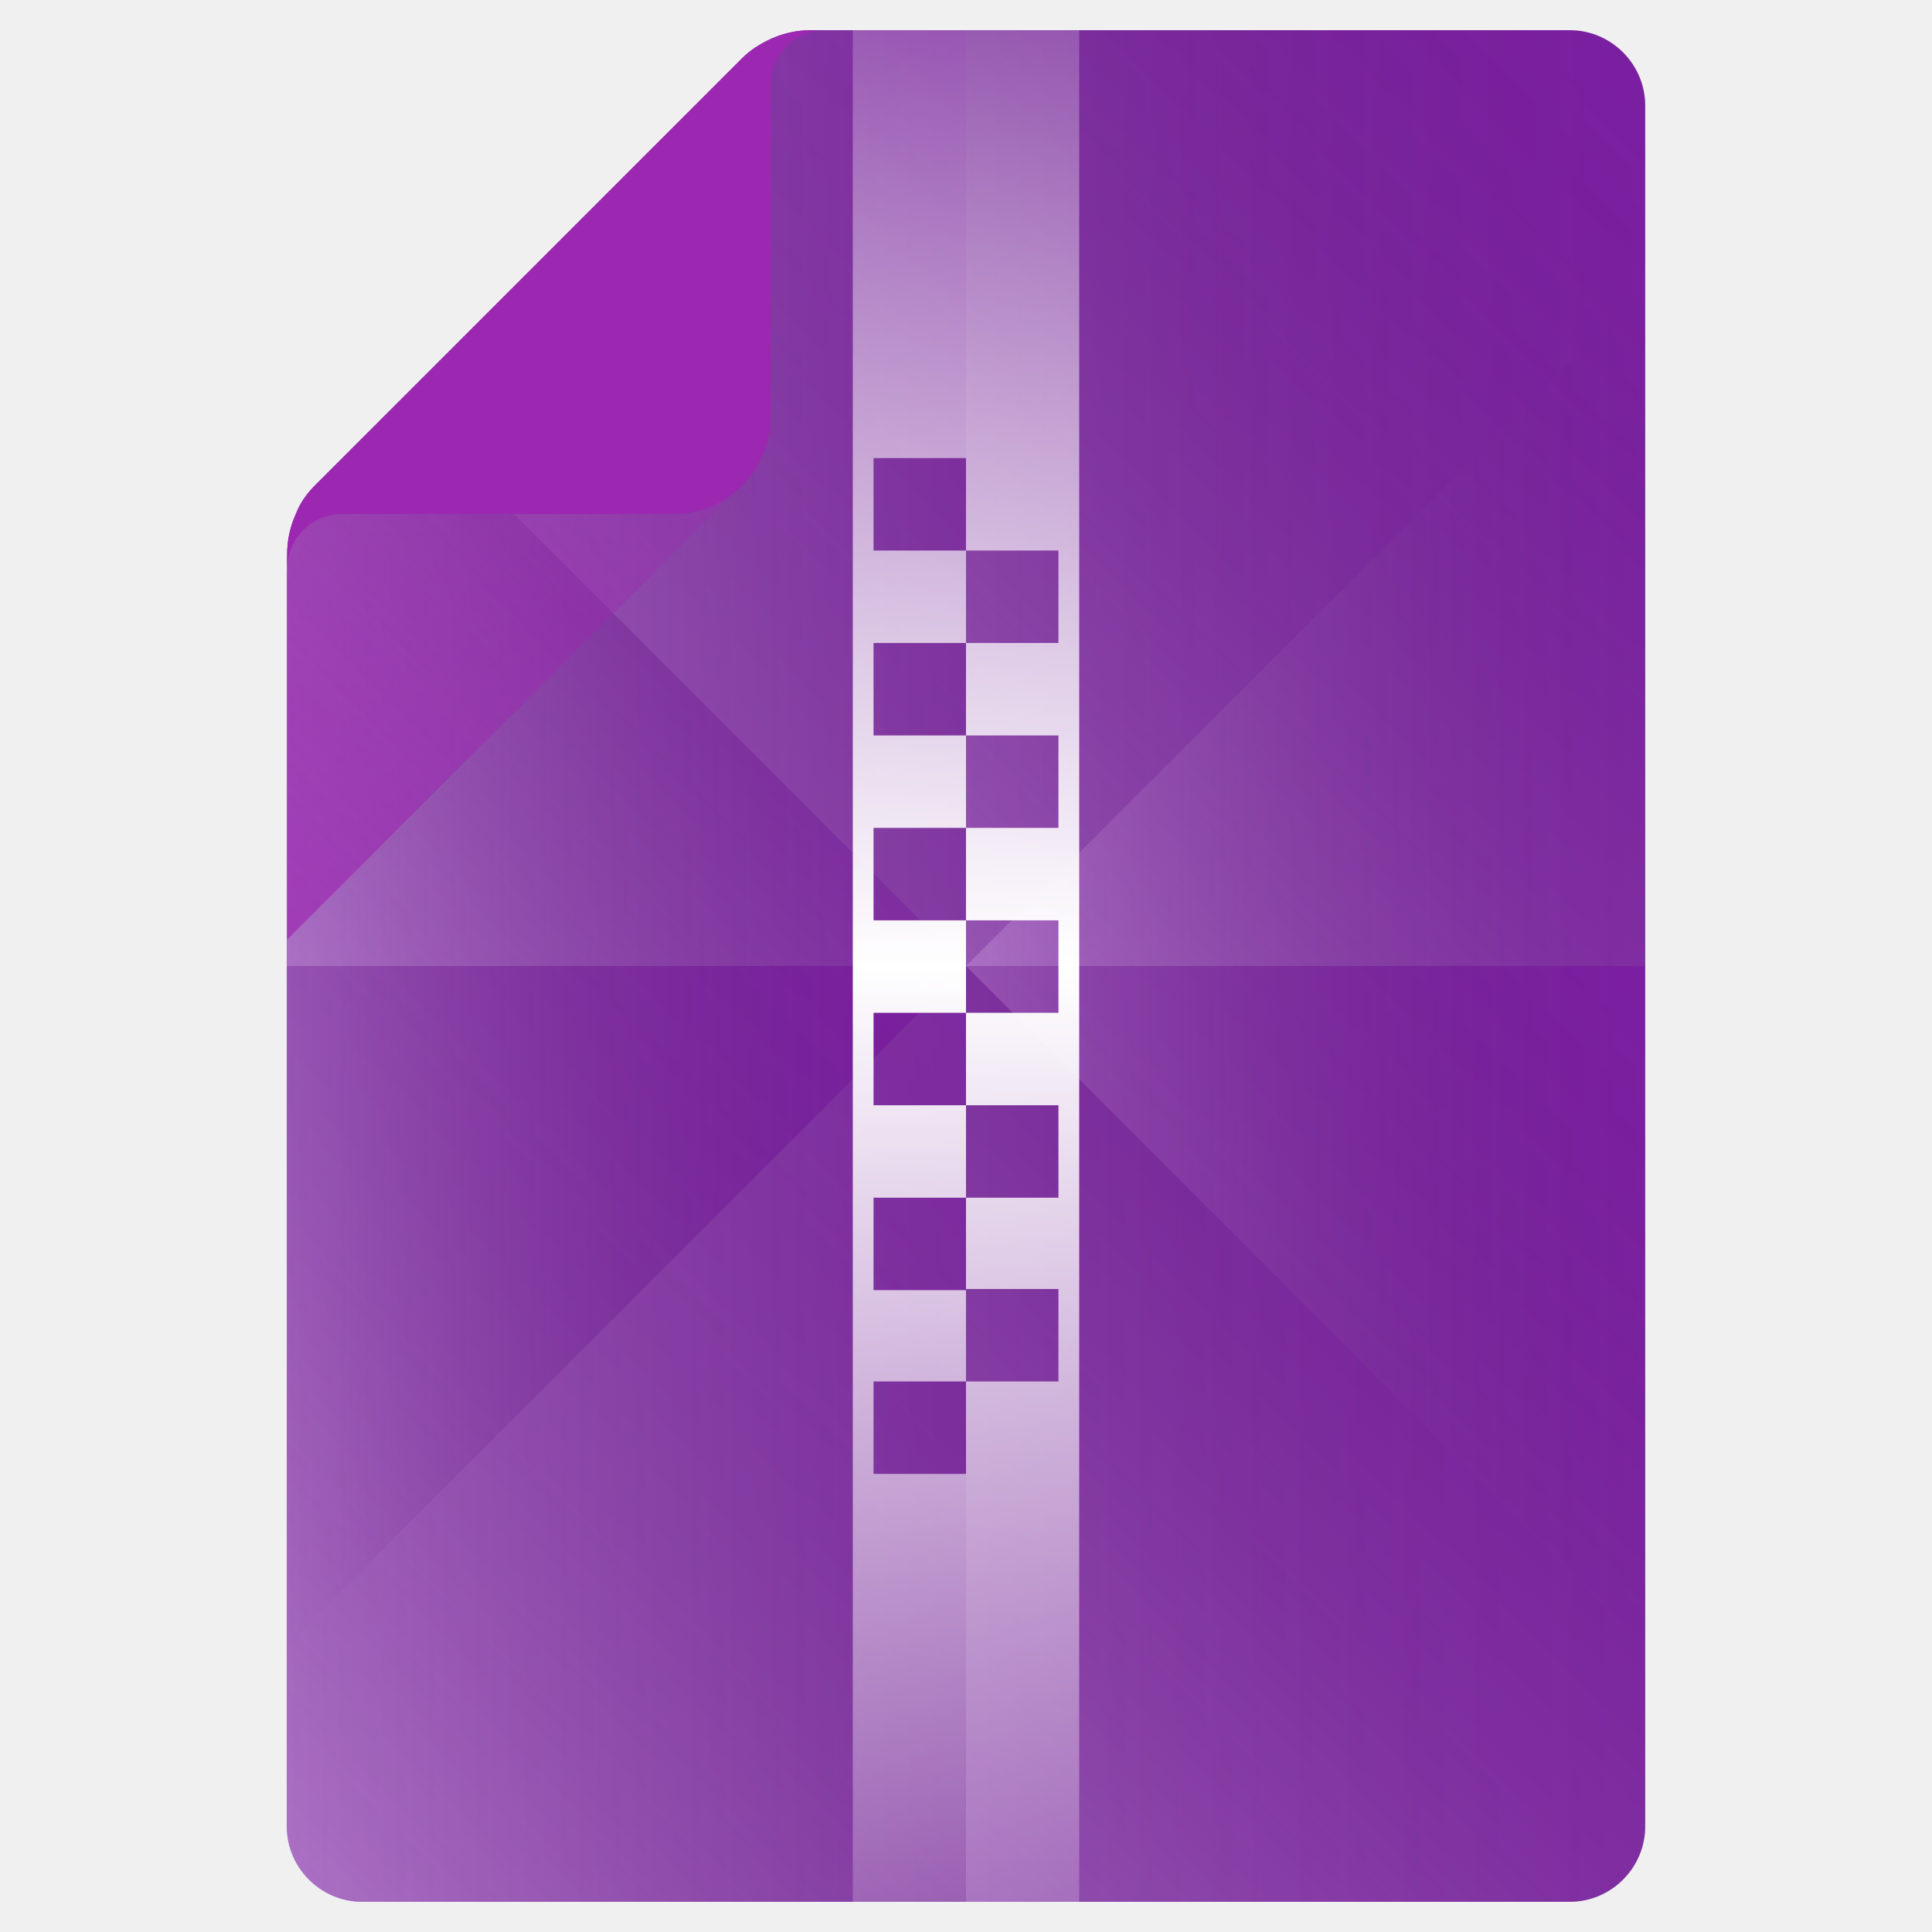
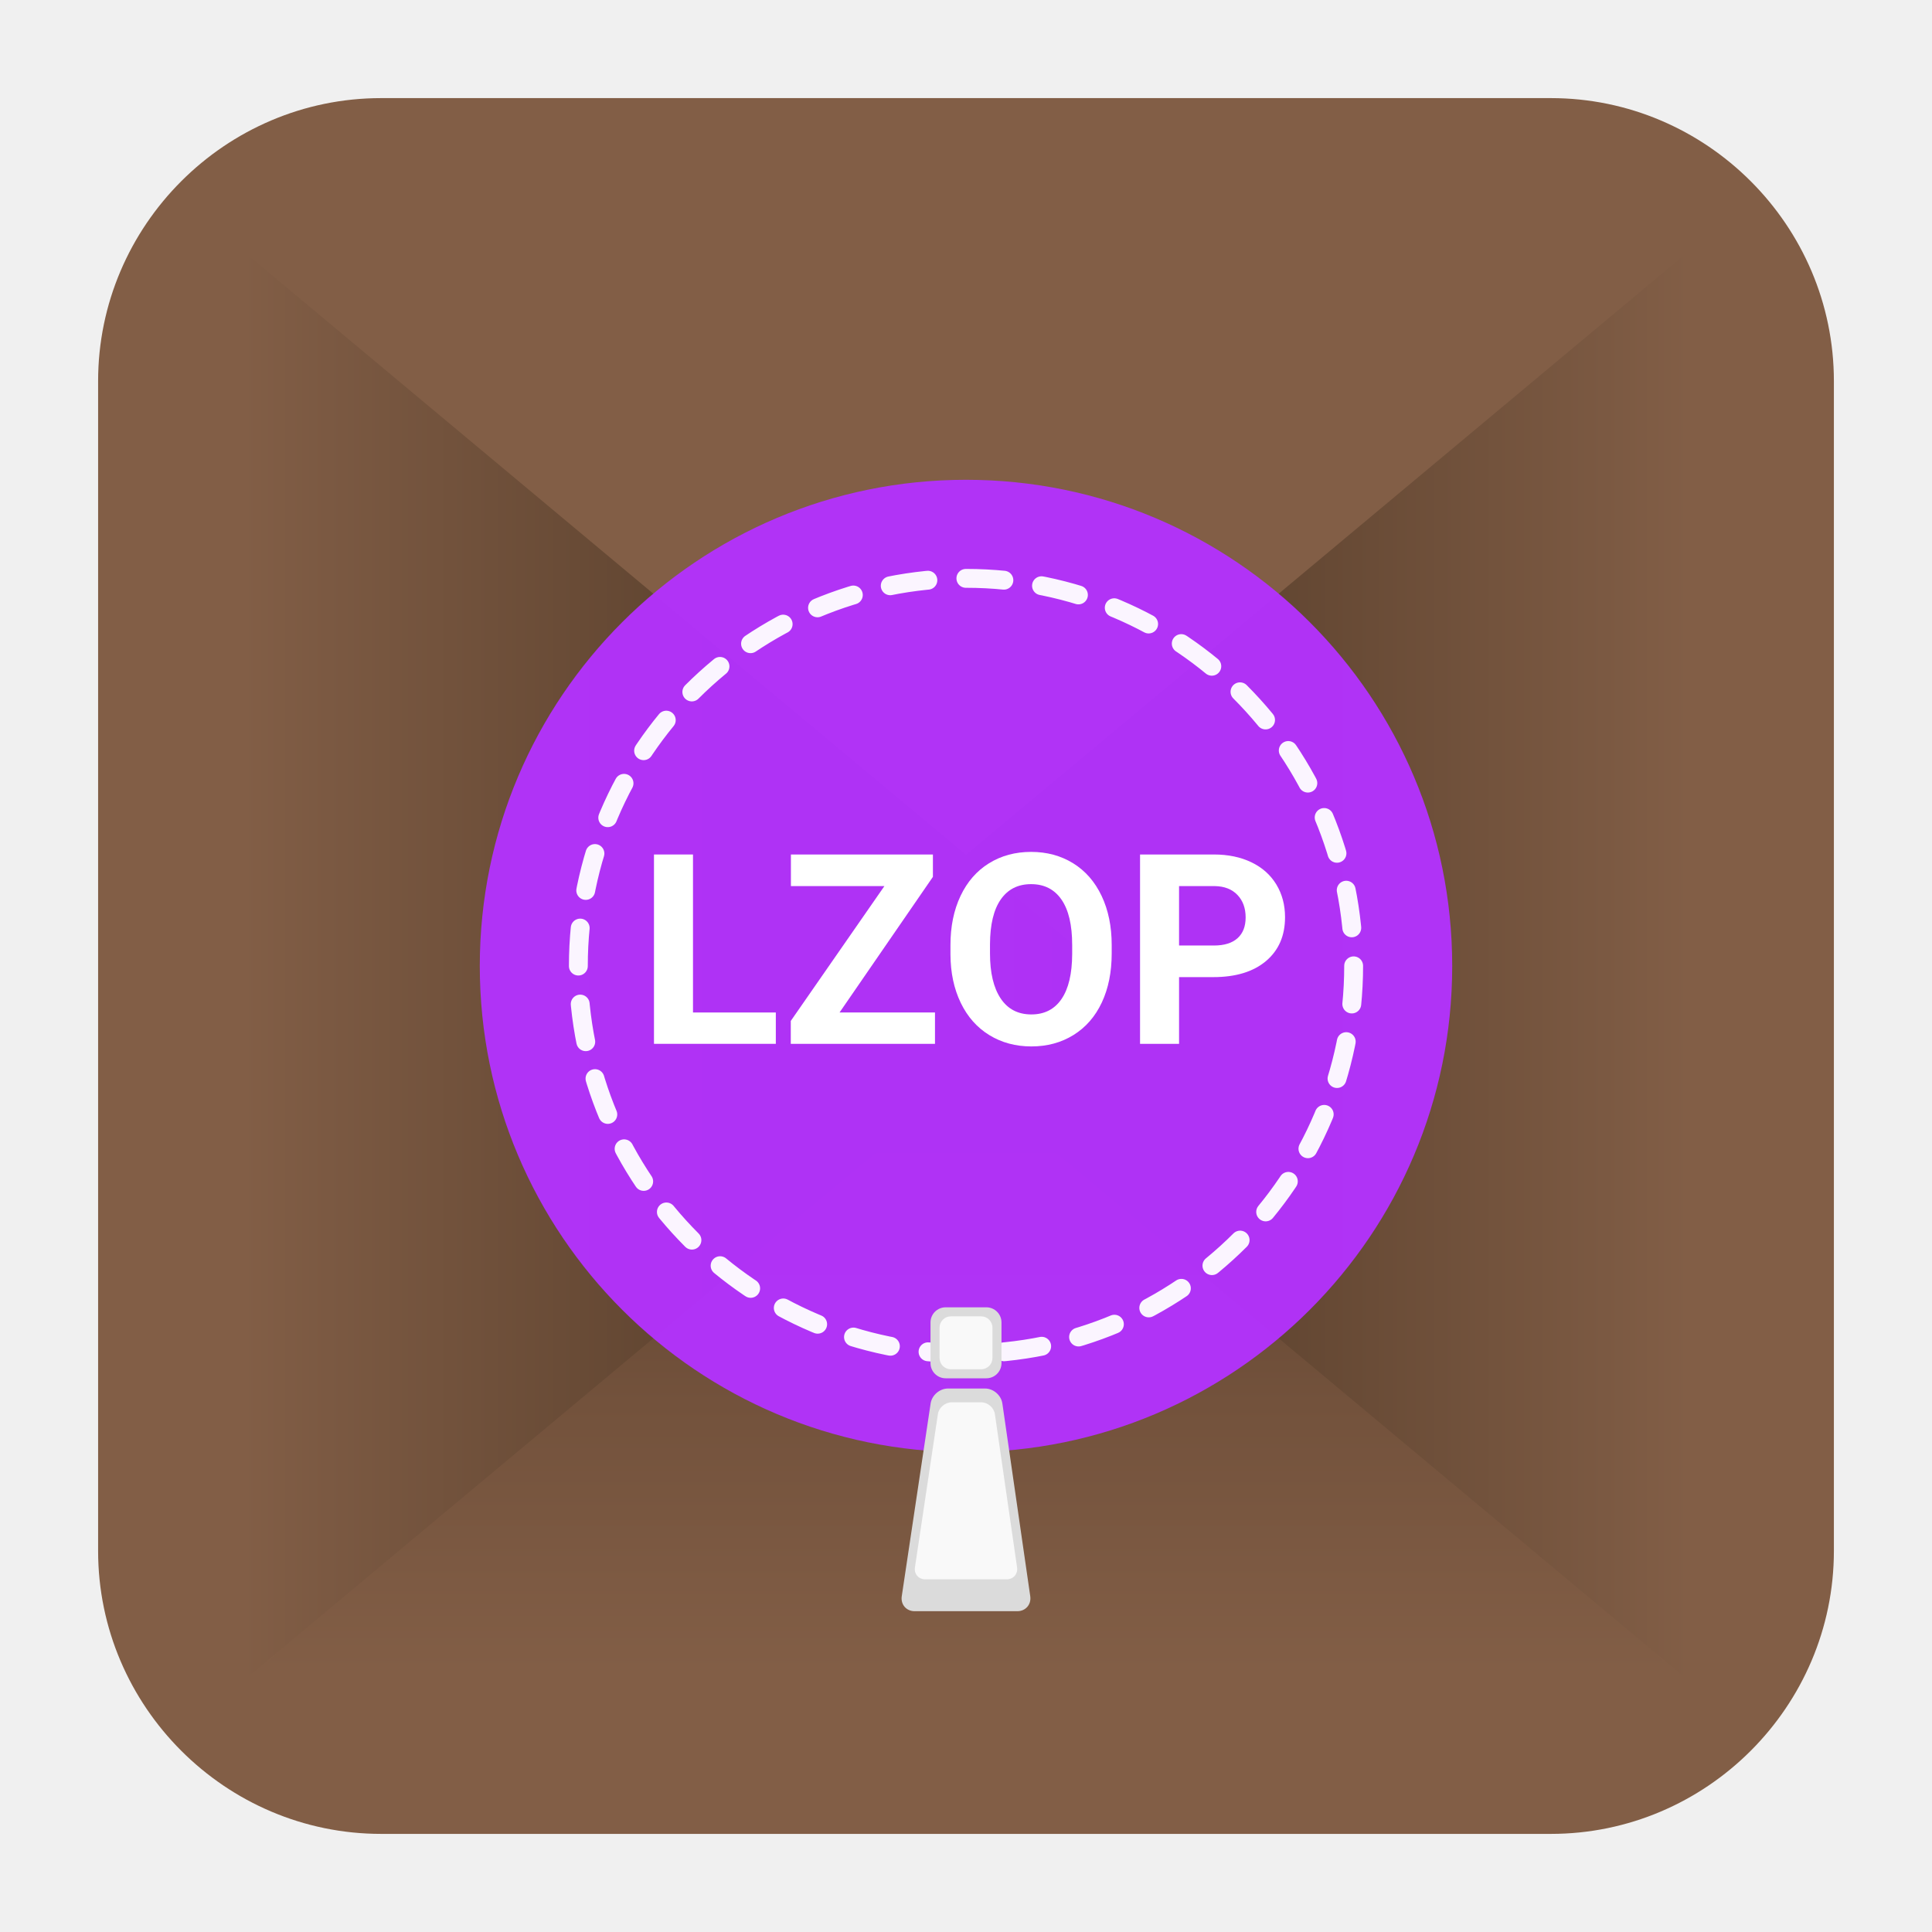
- <svg xmlns="http://www.w3.org/2000/svg" version="1.1" id="Layer_1" x="0px" y="0px" viewBox="0 0 512 512" enable-background="new 0 0 512 512" xml:space="preserve">
+ <svg xmlns="http://www.w3.org/2000/svg" version="1.1" id="Layer_2" x="0px" y="0px" viewBox="0 0 512 512" enable-background="new 0 0 512 512" xml:space="preserve">
+   <path fill="#825E46" d="M411,486H101c-41.25,0-75-33.75-75-75V101c0-41.25,33.75-75,75-75h310c41.25,0,75,33.75,75,75v310  C486,452.25,452.25,486,411,486z" />
  <g>
-     <path fill="#7B1FA2" d="M416,8H219h-4.1c-3.7,0-7.3,0.8-10.6,2.3c-2.8,1.3-5.4,2.9-7.6,5.1L83.5,128.6c-2.2,2.2-4,4.7-5.1,7.6   c-1.5,3.3-2.3,6.9-2.3,10.6l-0.1,5.7V484c0,11,9,20,20,20h320c11,0,20-9,20-20V28C436,17,427,8,416,8z" />
-     <g>
-       <linearGradient id="SVGID_1_" gradientUnits="userSpaceOnUse" x1="91.025" y1="271.025" x2="305.025" y2="57.025">
-         <stop offset="0" style="stop-color:#FFFFFF;stop-opacity:0.2" />
-         <stop offset="1" style="stop-color:#231F20;stop-opacity:0" />
-       </linearGradient>
-       <path fill="url(#SVGID_1_)" d="M256,256V8h-37h-4.1c-3.7,0-7.3,0.8-10.6,2.3c-2.8,1.3-5.4,2.9-7.6,5.1L83.5,128.6    c-2.2,2.2-4,4.7-5.1,7.6c-1.5,3.3-2.3,6.9-2.3,10.6l-0.1,5.7V256H256z" />
-       <linearGradient id="SVGID_2_" gradientUnits="userSpaceOnUse" x1="239" y1="239" x2="447.125" y2="30.875">
-         <stop offset="0" style="stop-color:#FFFFFF;stop-opacity:0.2" />
-         <stop offset="1" style="stop-color:#231F20;stop-opacity:0" />
-       </linearGradient>
-       <path fill="url(#SVGID_2_)" d="M416,8H256v248h180V28C436,17,427,8,416,8z" />
-       <linearGradient id="SVGID_3_" gradientUnits="userSpaceOnUse" x1="64.875" y1="481.125" x2="273" y2="273">
-         <stop offset="0" style="stop-color:#FFFFFF;stop-opacity:0.2" />
-         <stop offset="1" style="stop-color:#231F20;stop-opacity:0" />
-       </linearGradient>
-       <path fill="url(#SVGID_3_)" d="M76,484c0,11,9,20,20,20h160V256H76V484z" />
-       <linearGradient id="SVGID_4_" gradientUnits="userSpaceOnUse" x1="236.062" y1="484.062" x2="450.062" y2="270.062">
-         <stop offset="0" style="stop-color:#FFFFFF;stop-opacity:0.2" />
-         <stop offset="1" style="stop-color:#231F20;stop-opacity:0" />
-       </linearGradient>
-       <path fill="url(#SVGID_4_)" d="M256,256v248h160c11,0,20-9,20-20V256H256z" />
-     </g>
-     <g>
-       <linearGradient id="SVGID_5_" gradientUnits="userSpaceOnUse" x1="76" y1="271.025" x2="256" y2="271.025">
-         <stop offset="0" style="stop-color:#FFFFFF;stop-opacity:0.2" />
-         <stop offset="1" style="stop-color:#231F20;stop-opacity:0" />
-       </linearGradient>
-       <path fill="url(#SVGID_5_)" d="M256,256L106,106l-22.5,22.5c-2.2,2.2-4,4.7-5.1,7.6c-1.5,3.3-2.3,6.9-2.3,10.6l-0.1,5.7V436    L256,256z" />
-       <linearGradient id="SVGID_6_" gradientUnits="userSpaceOnUse" x1="106.05" y1="132" x2="436" y2="132">
-         <stop offset="0" style="stop-color:#FFFFFF;stop-opacity:0.2" />
-         <stop offset="1" style="stop-color:#231F20;stop-opacity:0" />
-       </linearGradient>
-       <path fill="url(#SVGID_6_)" d="M256,256L436,76V28c0-11-9-20-20-20H219h-4.1c-3.7,0-7.3,0.8-10.6,2.3c-2.8,1.3-5.4,2.9-7.6,5.1    L106,106L256,256z" />
-       <linearGradient id="SVGID_7_" gradientUnits="userSpaceOnUse" x1="76" y1="380" x2="436" y2="380">
-         <stop offset="0" style="stop-color:#FFFFFF;stop-opacity:0.2" />
-         <stop offset="1" style="stop-color:#231F20;stop-opacity:0" />
-       </linearGradient>
-       <path fill="url(#SVGID_7_)" d="M436,484v-48L256,256L76,436v48c0,11,9,20,20,20h320C427,504,436,495,436,484z" />
-       <linearGradient id="SVGID_8_" gradientUnits="userSpaceOnUse" x1="256" y1="256" x2="436" y2="256">
-         <stop offset="0" style="stop-color:#FFFFFF;stop-opacity:0.2" />
-         <stop offset="1" style="stop-color:#231F20;stop-opacity:0" />
-       </linearGradient>
-       <polygon fill="url(#SVGID_8_)" points="436,436 436,76 256,256   " />
-     </g>
-     <linearGradient id="SVGID_9_" gradientUnits="userSpaceOnUse" x1="95.8" y1="-70.4" x2="462.7" y2="-437.3" gradientTransform="matrix(0.5 0 0 0.5 0 256)">
-       <stop offset="0" style="stop-color:#9C27B0" />
-       <stop offset="1" style="stop-color:#9C27B0;stop-opacity:0" />
+     <linearGradient id="SVGID_1_" gradientUnits="userSpaceOnUse" x1="256" y1="443.014" x2="256" y2="227.272">
+       <stop offset="0" style="stop-color:#825E46" />
+       <stop offset="0.329" style="stop-color:#73523C" />
+       <stop offset="0.962" style="stop-color:#4B3423" />
+       <stop offset="1" style="stop-color:#483221" />
    </linearGradient>
-     <path opacity="0.7" fill="url(#SVGID_9_)" enable-background="new    " d="M196.7,15.6L83.5,128.8c-2.2,2.2-4,4.7-5.1,7.6   c-1.5,3.3-2.3,6.9-2.3,10.6v102l120.6-120.6c4.9-4.9,7.6-11.3,7.6-18.1v-100C201.5,11.6,198.9,13.4,196.7,15.6z" />
-     <path fill="#9C27B0" d="M214.9,8c-3.7,0-7.3,0.8-10.6,2.3c-2.8,1.3-5.4,2.9-7.6,5.1L83.5,128.6c-2.2,2.2-4,4.7-5.1,7.6   c-1.5,3.3-2.3,6.9-2.3,10.6v4.1c0-8.2,6.5-14.7,14.7-14.7h87.8c14.1,0,25.6-11.5,25.6-25.6V22.7c0-8.2,6.5-14.7,14.7-14.7H214.9z" />
+     <polygon fill="url(#SVGID_1_)" points="68.934,443.014 256,227.272 443.066,443.014  " />
+     <linearGradient id="SVGID_2_" gradientUnits="userSpaceOnUse" x1="220.708" y1="256" x2="447.57" y2="256">
+       <stop offset="0" style="stop-color:#483221" />
+       <stop offset="0.312" style="stop-color:#563D2A" />
+       <stop offset="0.902" style="stop-color:#7B5942" />
+       <stop offset="1" style="stop-color:#825E46" />
+     </linearGradient>
+     <polygon fill="url(#SVGID_2_)" points="447.57,445.439 220.708,256 447.57,66.561  " />
+     <linearGradient id="SVGID_3_" gradientUnits="userSpaceOnUse" x1="64.43" y1="256" x2="291.292" y2="256">
+       <stop offset="0" style="stop-color:#825E46" />
+       <stop offset="0.098" style="stop-color:#7B5942" />
+       <stop offset="0.688" style="stop-color:#563D2A" />
+       <stop offset="1" style="stop-color:#483221" />
+     </linearGradient>
+     <polygon fill="url(#SVGID_3_)" points="64.43,445.439 291.292,256 64.43,66.561  " />
  </g>
  <g display="none">
-     <rect x="231.5" y="107.4" display="inline" fill="#FFFFFF" width="24.5" height="24.5" />
-     <rect x="231.5" y="156.4" display="inline" fill="#FFFFFF" width="24.5" height="24.5" />
-     <rect x="231.5" y="205.4" display="inline" fill="#FFFFFF" width="24.5" height="24.5" />
-     <rect x="231.5" y="254.4" display="inline" fill="#FFFFFF" width="24.5" height="24.5" />
+     <g display="inline" opacity="0.95" enable-background="new    ">
+       <circle opacity="0.95" fill="#F45C08" enable-background="new    " cx="256" cy="250.081" r="129.794" />
+       <path fill="#FFFFFF" d="M253.249,352.989c-0.008,0-0.017,0-0.025,0c-3.367-0.033-6.762-0.127-10.088-0.279    c-1.399-0.063-2.482-1.25-2.418-2.649c0.064-1.4,1.229-2.492,2.65-2.418c3.266,0.149,6.599,0.241,9.906,0.273    c1.401,0.014,2.525,1.16,2.512,2.561C255.771,351.869,254.638,352.989,253.249,352.989z M265.239,352.852    c-1.361,0-2.488-1.081-2.533-2.452c-0.046-1.4,1.051-2.573,2.451-2.62c3.326-0.11,6.65-0.28,9.881-0.507    c1.401-0.095,2.61,0.955,2.708,2.353c0.098,1.397-0.956,2.61-2.353,2.708c-3.292,0.231-6.68,0.404-10.067,0.517    C265.296,352.852,265.268,352.852,265.239,352.852z M231.291,351.894c-0.078,0-0.156-0.003-0.235-0.011    c-3.416-0.314-6.794-0.698-10.04-1.138c-1.388-0.189-2.36-1.467-2.171-2.855c0.189-1.388,1.471-2.36,2.855-2.172    c3.173,0.432,6.477,0.806,9.821,1.115c1.395,0.128,2.421,1.363,2.293,2.757C233.693,350.906,232.587,351.894,231.291,351.894z     M287.151,351.215c-1.266,0-2.361-0.946-2.516-2.235c-0.166-1.391,0.826-2.653,2.217-2.82c3.344-0.4,6.631-0.872,9.77-1.402    c1.386-0.237,2.691,0.698,2.924,2.078c0.234,1.382-0.697,2.691-2.078,2.924c-3.22,0.544-6.59,1.027-10.014,1.438    C287.353,351.209,287.251,351.215,287.151,351.215z M209.534,348.793c-0.165,0-0.334-0.016-0.503-0.05    c-3.47-0.699-6.799-1.483-9.896-2.332c-1.351-0.371-2.146-1.767-1.775-3.117c0.371-1.351,1.769-2.143,3.117-1.775    c2.985,0.818,6.199,1.576,9.555,2.251c1.373,0.276,2.262,1.614,1.986,2.987C211.776,347.962,210.717,348.793,209.534,348.793z     M308.789,347.387c-1.14,0-2.177-0.775-2.461-1.932c-0.334-1.36,0.497-2.735,1.858-3.068c3.344-0.821,6.502-1.735,9.388-2.714    c1.329-0.452,2.766,0.26,3.217,1.586s-0.26,2.767-1.586,3.217c-3.023,1.026-6.323,1.981-9.808,2.837    C309.193,347.362,308.989,347.387,308.789,347.387z M188.448,342.678c-0.323,0-0.651-0.062-0.968-0.193    c-3.53-1.46-6.654-3.065-9.286-4.773c-1.175-0.762-1.51-2.333-0.748-3.508c0.762-1.176,2.334-1.509,3.508-0.748    c2.373,1.539,5.221,2.999,8.465,4.341c1.294,0.536,1.91,2.019,1.374,3.313C190.388,342.087,189.444,342.678,188.448,342.678z     M329.406,339.911c-0.9,0-1.772-0.48-2.231-1.326c-0.668-1.232-0.212-2.771,1.018-3.44c3.085-1.675,5.608-3.484,7.498-5.373    c0.991-0.991,2.596-0.991,3.587,0c0.991,0.991,0.991,2.596,0,3.587c-2.235,2.235-5.15,4.336-8.663,6.245    C330.23,339.812,329.815,339.911,329.406,339.911z M171.032,329.843c-0.809,0-1.604-0.385-2.095-1.104    c-1.773-2.591-3.44-5.693-4.954-9.222c-0.552-1.288,0.043-2.779,1.331-3.332c1.288-0.55,2.778,0.044,3.331,1.331    c1.385,3.227,2.892,6.04,4.479,8.358c0.791,1.156,0.495,2.735-0.66,3.526C172.024,329.7,171.526,329.843,171.032,329.843z     M344.18,324.313c-0.379,0-0.765-0.086-1.128-0.267c-1.254-0.624-1.766-2.146-1.141-3.4c1.305-2.623,2.535-5.626,3.657-8.926    c0.452-1.326,1.892-2.038,3.218-1.585c1.327,0.451,2.036,1.891,1.585,3.218c-1.195,3.513-2.514,6.727-3.919,9.552    C346.009,323.797,345.112,324.313,344.18,324.313z M162.372,309.739c-1.106,0-2.123-0.729-2.439-1.847    c-0.872-3.081-1.68-6.407-2.401-9.885c-0.284-1.372,0.597-2.715,1.969-2.999c1.369-0.281,2.714,0.597,2.998,1.969    c0.697,3.36,1.476,6.568,2.315,9.534c0.382,1.347-0.402,2.749-1.75,3.131C162.833,309.707,162.601,309.739,162.372,309.739z     M351.217,303.533c-0.189,0-0.381-0.022-0.574-0.066c-1.365-0.316-2.215-1.678-1.899-3.043c0.705-3.047,1.351-6.293,1.92-9.652    c0.235-1.38,1.545-2.311,2.925-2.077c1.381,0.234,2.31,1.544,2.077,2.925c-0.586,3.457-1.251,6.804-1.98,9.947    C353.414,302.741,352.371,303.533,351.217,303.533z M157.977,288.212c-1.244,0-2.33-0.915-2.509-2.183    c-0.456-3.238-0.853-6.614-1.182-10.037c-0.134-1.395,0.888-2.633,2.283-2.767c1.395-0.13,2.633,0.888,2.767,2.282    c0.322,3.349,0.71,6.651,1.155,9.815c0.195,1.387-0.771,2.67-2.158,2.865C158.213,288.204,158.094,288.212,157.977,288.212z     M354.82,281.856c-0.093,0-0.188-0.005-0.283-0.016c-1.392-0.155-2.396-1.409-2.24-2.801c0.357-3.209,0.656-6.523,0.89-9.851    c0.098-1.398,1.305-2.452,2.709-2.352c1.397,0.099,2.45,1.311,2.352,2.709c-0.239,3.395-0.545,6.778-0.91,10.055    C357.194,280.897,356.095,281.856,354.82,281.856z M155.947,266.326c-1.344,0-2.465-1.055-2.531-2.412    c-0.163-3.321-0.269-6.712-0.314-10.077c-0.018-1.401,1.102-2.551,2.503-2.57c0.011,0,0.023,0,0.034,0    c1.386,0,2.518,1.114,2.536,2.503c0.044,3.305,0.147,6.635,0.308,9.895c0.069,1.399-1.01,2.589-2.409,2.658    C156.031,266.325,155.989,266.326,155.947,266.326z M356.291,259.924c-0.022,0-0.045,0-0.067-0.001    c-1.4-0.037-2.506-1.201-2.469-2.602c0.062-2.397,0.094-4.833,0.094-7.241c0.001-0.89-0.003-1.776-0.012-2.662    c-0.014-1.401,1.111-2.548,2.511-2.562c0.009,0,0.018,0,0.027,0c1.389,0,2.522,1.119,2.535,2.511    c0.009,0.905,0.013,1.81,0.012,2.716c0,2.448-0.033,4.929-0.096,7.37C358.79,258.832,357.662,259.924,356.291,259.924z     M155.736,244.346c-0.025,0-0.051-0.001-0.076-0.001c-1.4-0.041-2.502-1.21-2.461-2.61c0.1-3.373,0.261-6.763,0.481-10.075    c0.093-1.398,1.306-2.454,2.699-2.363c1.398,0.093,2.456,1.301,2.363,2.699c-0.216,3.25-0.375,6.577-0.472,9.889    C158.23,243.259,157.103,244.346,155.736,244.346z M355.999,237.945c-1.34,0-2.459-1.049-2.53-2.402    c-0.177-3.337-0.416-6.658-0.71-9.87c-0.128-1.395,0.9-2.63,2.295-2.757c1.392-0.12,2.63,0.9,2.756,2.295    c0.3,3.276,0.544,6.662,0.724,10.064c0.074,1.398-0.999,2.593-2.398,2.667C356.09,237.944,356.045,237.945,355.999,237.945z     M157.293,222.421c-0.097,0-0.195-0.005-0.294-0.017c-1.392-0.161-2.389-1.419-2.229-2.81c0.395-3.426,0.863-6.796,1.391-10.017    c0.226-1.383,1.529-2.321,2.913-2.094c1.383,0.226,2.32,1.531,2.094,2.913c-0.515,3.143-0.971,6.433-1.358,9.779    C159.661,221.468,158.564,222.421,157.293,222.421z M353.881,216.07c-1.239,0-2.323-0.909-2.507-2.172    c-0.49-3.367-1.052-6.636-1.67-9.715c-0.275-1.374,0.614-2.71,1.987-2.986c1.375-0.271,2.711,0.614,2.986,1.987    c0.636,3.168,1.214,6.526,1.716,9.983c0.202,1.386-0.758,2.673-2.144,2.875C354.126,216.061,354.002,216.07,353.881,216.07z     M161.006,200.764c-0.195,0-0.393-0.022-0.591-0.07c-1.362-0.325-2.203-1.693-1.879-3.056c0.831-3.486,1.758-6.791,2.754-9.823    c0.437-1.332,1.872-2.058,3.201-1.618c1.331,0.437,2.056,1.87,1.618,3.201c-0.952,2.9-1.84,6.068-2.639,9.418    C163.193,199.98,162.154,200.764,161.006,200.764z M349.358,194.571c-1.099,0-2.111-0.719-2.434-1.827    c-0.97-3.328-2.04-6.416-3.18-9.18c-0.535-1.294,0.081-2.778,1.376-3.312c1.3-0.534,2.779,0.083,3.312,1.377    c1.21,2.931,2.341,6.193,3.363,9.695c0.391,1.344-0.38,2.753-1.725,3.145C349.832,194.539,349.593,194.571,349.358,194.571z     M168.252,180.065c-0.394,0-0.794-0.092-1.167-0.286c-1.243-0.645-1.727-2.177-1.081-3.42c1.828-3.521,3.842-6.479,5.982-8.792    c0.952-1.027,2.556-1.089,3.585-0.139c1.028,0.952,1.09,2.556,0.139,3.585c-1.833,1.981-3.584,4.566-5.205,7.684    C170.054,179.566,169.169,180.065,168.252,180.065z M340.417,174.603c-0.786,0-1.56-0.364-2.056-1.049    c-0.863-1.191-1.762-2.256-2.67-3.164c-1.077-1.077-2.369-2.137-3.841-3.149c-1.154-0.793-1.448-2.372-0.654-3.527    c0.795-1.155,2.373-1.447,3.527-0.653c1.728,1.187,3.26,2.446,4.556,3.742c1.097,1.097,2.171,2.367,3.19,3.776    c0.822,1.134,0.569,2.72-0.566,3.542C341.453,174.447,340.933,174.603,340.417,174.603z M183.514,164.84    c-0.917,0-1.803-0.499-2.255-1.371c-0.644-1.244-0.158-2.774,1.086-3.419c2.794-1.447,5.997-2.807,9.517-4.042    c1.322-0.465,2.77,0.232,3.233,1.554c0.464,1.322-0.232,2.769-1.554,3.233c-3.297,1.157-6.279,2.422-8.864,3.76    C184.305,164.748,183.907,164.84,183.514,164.84z M322.657,162.195c-0.313,0-0.631-0.058-0.939-0.181    c-2.783-1.111-5.885-2.153-9.22-3.099c-1.347-0.382-2.13-1.785-1.748-3.132c0.382-1.347,1.782-2.131,3.133-1.748    c3.501,0.994,6.77,2.093,9.716,3.269c1.301,0.519,1.935,1.994,1.416,3.296C324.618,161.59,323.665,162.195,322.657,162.195z     M204.214,157.606c-1.148,0-2.188-0.784-2.466-1.949c-0.324-1.363,0.517-2.731,1.88-3.055c3.136-0.747,6.482-1.431,9.942-2.034    c1.386-0.238,2.694,0.684,2.934,2.063c0.24,1.38-0.684,2.694-2.063,2.934c-3.359,0.585-6.602,1.248-9.638,1.971    C204.605,157.584,204.408,157.606,204.214,157.606z M301.525,156.254c-0.161,0-0.325-0.015-0.489-0.048    c-3.091-0.603-6.363-1.15-9.724-1.624c-1.387-0.196-2.352-1.479-2.157-2.866c0.195-1.387,1.472-2.347,2.866-2.157    c3.448,0.486,6.809,1.048,9.988,1.668c1.374,0.269,2.271,1.601,2.003,2.975C303.775,155.414,302.714,156.254,301.525,156.254z     M225.872,153.899c-1.271,0-2.368-0.953-2.517-2.247c-0.161-1.392,0.838-2.649,2.23-2.809c3.269-0.376,6.652-0.695,10.053-0.946    c1.402-0.109,2.613,0.946,2.716,2.343c0.103,1.397-0.946,2.613-2.343,2.716c-3.333,0.246-6.646,0.558-9.847,0.926    C226.067,153.894,225.969,153.899,225.872,153.899z M279.755,153.253c-0.074,0-0.15-0.003-0.225-0.01    c-3.23-0.284-6.552-0.512-9.874-0.676c-1.399-0.069-2.477-1.26-2.408-2.659c0.069-1.399,1.268-2.485,2.659-2.408    c3.385,0.168,6.773,0.4,10.066,0.69c1.396,0.123,2.427,1.353,2.305,2.749C282.162,152.259,281.055,153.253,279.755,153.253z     M247.796,152.351c-1.366,0-2.494-1.087-2.534-2.462c-0.041-1.4,1.061-2.569,2.461-2.61c3.322-0.097,6.716-0.135,10.083-0.115    c1.401,0.008,2.529,1.15,2.522,2.551c-0.008,1.396-1.142,2.522-2.536,2.522c-0.005,0-0.01,0-0.015,0    c-3.31-0.019-6.642,0.018-9.904,0.113C247.847,152.35,247.822,152.351,247.796,152.351z" />
+     </g>
    <g display="inline">
-       <rect x="256" y="131.9" fill="#FFFFFF" width="24.5" height="24.5" />
-       <rect x="256" y="180.9" fill="#FFFFFF" width="24.5" height="24.5" />
-       <rect x="256" y="229.9" fill="#FFFFFF" width="24.5" height="24.5" />
-       <rect x="256" y="278.9" fill="#FFFFFF" width="24.5" height="24.5" />
-     </g>
-     <rect x="231.5" y="303.4" display="inline" fill="#FFFFFF" width="24.5" height="24.5" />
-     <rect x="256" y="327.6" display="inline" fill="#FFFFFF" width="24.5" height="24.5" />
-     <rect x="231.5" y="352.1" display="inline" fill="#FFFFFF" width="24.5" height="24.5" />
-   </g>
-   <rect x="226" y="8" display="none" fill="#FFFFFF" width="60" height="496" />
-   <linearGradient id="SVGID_10_" gradientUnits="userSpaceOnUse" x1="256" y1="504" x2="256" y2="8">
-     <stop offset="0" style="stop-color:#FFFFFF;stop-opacity:0.2" />
-     <stop offset="0.5" style="stop-color:#FFFFFF" />
-     <stop offset="1" style="stop-color:#FFFFFF;stop-opacity:0.2" />
-   </linearGradient>
-   <path fill="url(#SVGID_10_)" d="M226,8v496h60V8H226z M280.5,170.4H256v24.5h24.5v24.5H256v24.5h24.5v24.5H256v24.5h24.5v24.5H256  v24.2h24.5v24.5H256v24.5h-24.5v-24.5H256v-24.2h-24.5v-24.5H256v-24.5h-24.5v-24.5H256v-24.5h-24.5v-24.5H256v-24.5h-24.5v-24.5  H256v-24.5h-24.5v-24.5H256v24.5h24.5V170.4z" />
-   <g id="g108" display="none">
-     <g id="g146" transform="translate(270.7294,111.5949)" display="inline">
-       <path id="path148" fill="#DBDBDB" d="M4,376.9c0.4,2.4-1.4,4.4-3.8,4.4h-29.8c-2.4,0-4.1-2-3.8-4.4l8.4-56.1    c0.4-2.4,2.6-4.4,5.1-4.4h10.8c2.4,0,4.7,1.9,5,4.4L4,376.9z" />
-     </g>
-     <g id="g150" transform="translate(264.1354,165.0223)" display="inline">
-       <path id="path152" fill="#DBDBDB" d="M2.2,255.7c0,2.4-2,4.4-4.4,4.4H-14c-2.4,0-4.4-2-4.4-4.4v-11.9c0-2.4,2-4.4,4.4-4.4h11.9    c2.4,0,4.4,2,4.4,4.4v11.9H2.2z" />
-     </g>
-     <g id="g154" transform="translate(262.0619,166.2135)" display="inline">
-       <path id="path156" fill="#F9F9F9" d="M1.7,253c0,1.8-1.4,3.2-3.2,3.2h-8.9c-1.8,0-3.2-1.4-3.2-3.2v-8.9c0-1.8,1.4-3.2,3.2-3.2h8.9    c1.8,0,3.2,1.4,3.2,3.2V253z" />
-     </g>
-     <g id="g158" transform="translate(267.7075,118.2056)" display="inline">
-       <path id="path160" fill="#F9F9F9" d="M3.2,361.9c0.3,1.9-1.1,3.5-3,3.5h-23.8c-1.9,0-3.2-1.5-2.9-3.5l6.6-44.6    c0.3-1.9,2.1-3.4,4-3.4h8.6c1.9,0,3.7,1.6,4,3.4L3.2,361.9z" />
+       <path fill="#DBDBDB" d="M273.028,417.025c0.315,2.179-1.228,3.961-3.429,3.961h-27.215c-2.201,0-3.736-1.781-3.41-3.958    l7.651-51.098c0.326-2.177,2.394-3.958,4.595-3.958h9.841c2.201,0,4.26,1.782,4.575,3.961L273.028,417.025z" />
+       <g>
+         <path fill="#DBDBDB" d="M265.405,355.259c0,2.201-1.801,4.002-4.002,4.002h-10.806c-2.201,0-4.002-1.801-4.002-4.002v-10.806     c0-2.201,1.801-4.002,4.002-4.002h10.806c2.201,0,4.002,1.801,4.002,4.002V355.259z" />
+         <path fill="#F9F9F9" d="M263.008,353.882c0,1.64-1.342,2.982-2.982,2.982h-8.052c-1.64,0-2.982-1.342-2.982-2.982v-8.052     c0-1.64,1.342-2.982,2.982-2.982h8.052c1.64,0,2.982,1.342,2.982,2.982V353.882z" />
+       </g>
+       <path fill="#F9F9F9" d="M269.535,409.383c0.251,1.732-0.976,3.148-2.726,3.148h-21.632c-1.75,0-2.969-1.416-2.71-3.146    l6.081-40.615c0.259-1.73,1.903-3.146,3.652-3.146h7.822c1.75,0,3.386,1.417,3.637,3.148L269.535,409.383z" />
    </g>
  </g>
+   <circle opacity="0.95" fill="#B331FF" enable-background="new    " cx="256" cy="256" r="128.85" />
+   <g opacity="0.95" enable-background="new    ">
+     <circle fill="none" stroke="#FFFFFF" stroke-width="5" stroke-linecap="round" stroke-linejoin="round" stroke-dasharray="10.086,10.086" cx="256" cy="256" r="102.73" />
+   </g>
+   <g>
+     <path fill="#DBDBDB" d="M273.028,423.025c0.315,2.179-1.228,3.961-3.429,3.961h-27.215c-2.201,0-3.736-1.781-3.41-3.958   l7.651-51.098c0.326-2.177,2.394-3.958,4.595-3.958h9.841c2.201,0,4.26,1.782,4.575,3.961L273.028,423.025z" />
+     <g>
+       <path fill="#DBDBDB" d="M265.405,361.259c0,2.201-1.801,4.002-4.002,4.002h-10.806c-2.201,0-4.002-1.801-4.002-4.002v-10.806    c0-2.201,1.801-4.002,4.002-4.002h10.806c2.201,0,4.002,1.801,4.002,4.002V361.259z" />
+       <path fill="#F9F9F9" d="M263.008,359.882c0,1.64-1.342,2.982-2.982,2.982h-8.052c-1.64,0-2.982-1.342-2.982-2.982v-8.052    c0-1.64,1.342-2.982,2.982-2.982h8.052c1.64,0,2.982,1.342,2.982,2.982V359.882z" />
+     </g>
+     <path fill="#F9F9F9" d="M269.535,415.383c0.251,1.732-0.976,3.148-2.726,3.148h-21.632c-1.75,0-2.969-1.416-2.71-3.146   l6.081-40.615c0.259-1.73,1.903-3.146,3.652-3.146h7.822c1.75,0,3.386,1.417,3.637,3.148L269.535,415.383z" />
+   </g>
+   <g>
+     <path fill="#FFFFFF" d="M183.649,268.32h21.952v8.305h-32.29V226.45h10.338V268.32z" />
+     <path fill="#FFFFFF" d="M222.487,268.32h25.294v8.305h-38.217v-6.066l24.812-35.735h-24.777v-8.374h37.631v5.927L222.487,268.32z" />
+     <path fill="#FFFFFF" d="M294.612,252.674c0,4.94-0.873,9.269-2.618,12.992c-1.747,3.723-4.245,6.594-7.496,8.615   s-6.978,3.033-11.182,3.033c-4.159,0-7.869-1-11.131-2.998c-3.263-2-5.789-4.854-7.581-8.564c-1.792-3.709-2.7-7.978-2.723-12.802   v-2.481c0-4.939,0.89-9.287,2.671-13.043c1.78-3.756,4.296-6.639,7.547-8.65c3.25-2.01,6.966-3.015,11.147-3.015   c4.181,0,7.896,1.005,11.148,3.015c3.25,2.011,5.766,4.894,7.547,8.65c1.779,3.756,2.67,8.093,2.67,13.009V252.674z M284.137,250.4   c0-5.261-0.942-9.258-2.826-11.992c-1.884-2.734-4.571-4.101-8.063-4.101c-3.469,0-6.146,1.35-8.029,4.049   c-1.884,2.7-2.837,6.657-2.86,11.872v2.447c0,5.124,0.942,9.097,2.826,11.923c1.883,2.826,4.595,4.238,8.133,4.238   c3.469,0,6.134-1.361,7.994-4.084c1.861-2.721,2.803-6.689,2.826-11.905V250.4z" />
+     <path fill="#FFFFFF" d="M312.464,258.946v17.679h-10.339V226.45h19.574c3.768,0,7.081,0.689,9.941,2.068s5.06,3.337,6.6,5.875   c1.539,2.539,2.309,5.428,2.309,8.667c0,4.917-1.683,8.793-5.049,11.63c-3.365,2.837-8.023,4.256-13.974,4.256H312.464z    M312.464,250.572h9.235c2.733,0,4.818-0.643,6.254-1.93s2.154-3.124,2.154-5.514c0-2.458-0.724-4.445-2.171-5.962   c-1.447-1.516-3.446-2.297-5.996-2.343h-9.477V250.572z" />
+   </g>
</svg>
